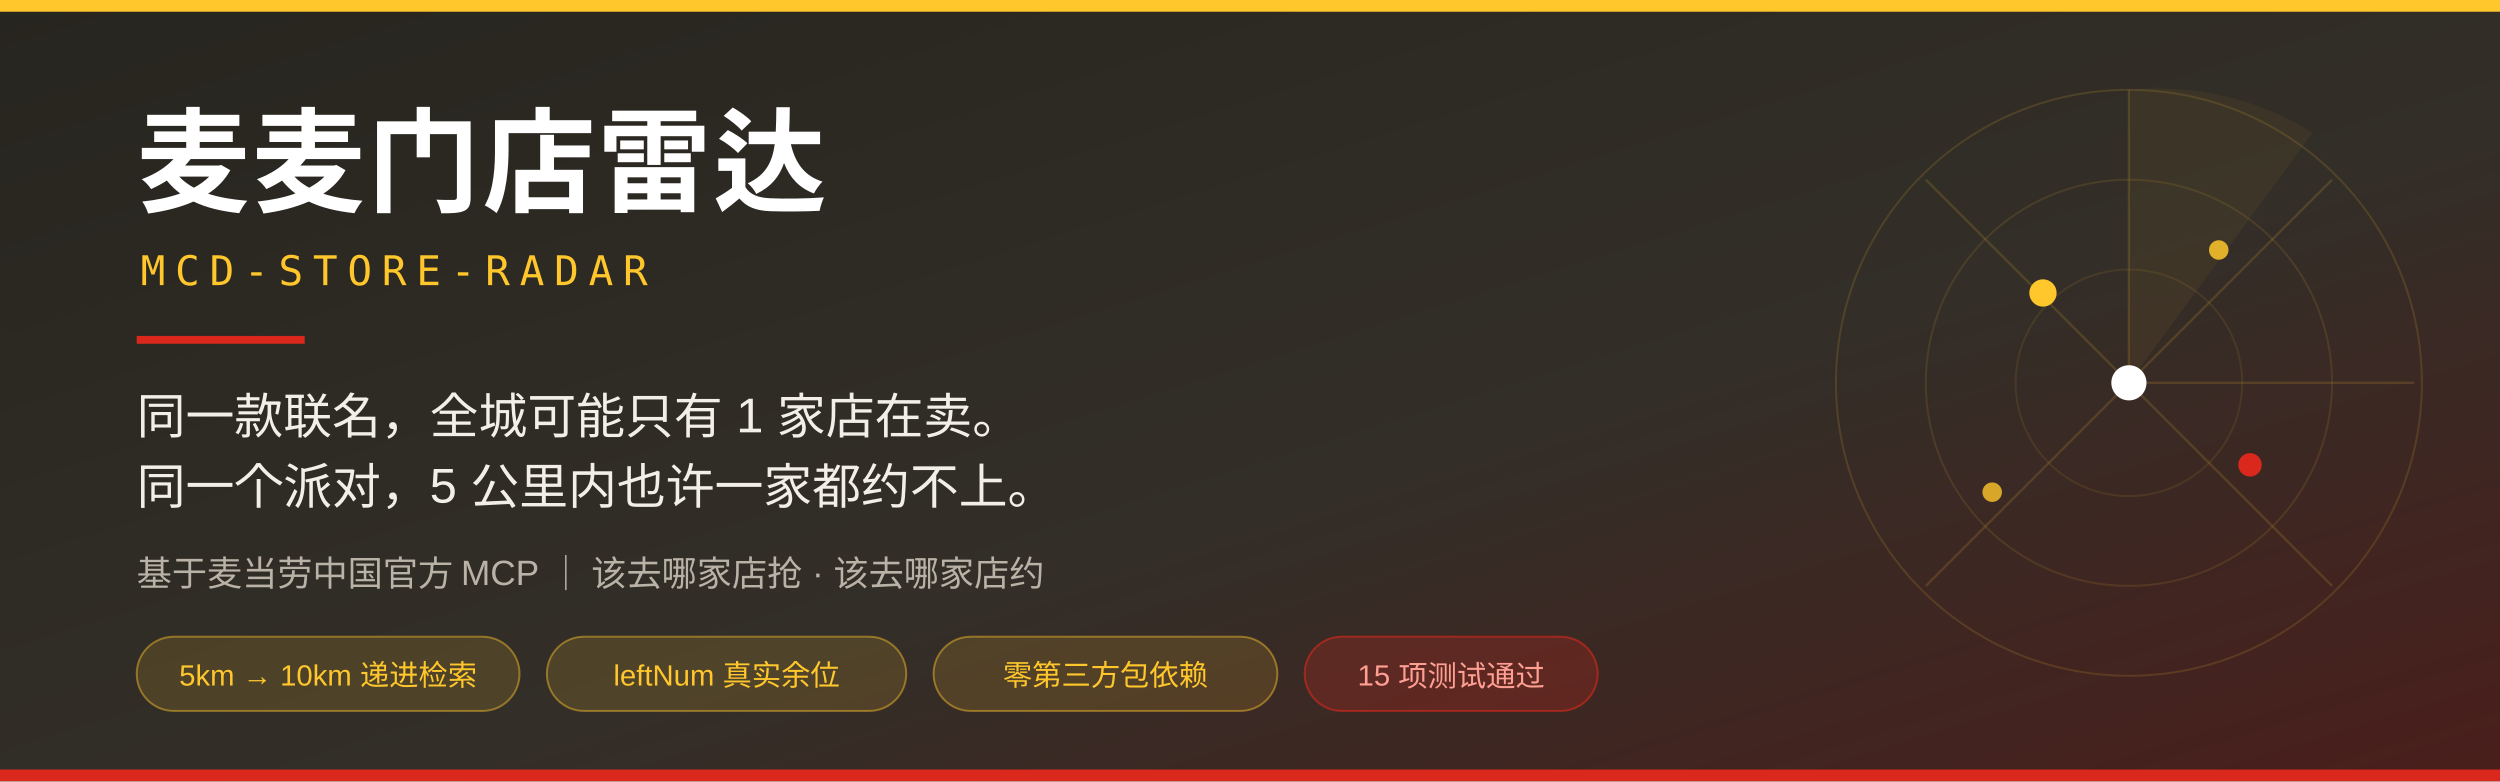
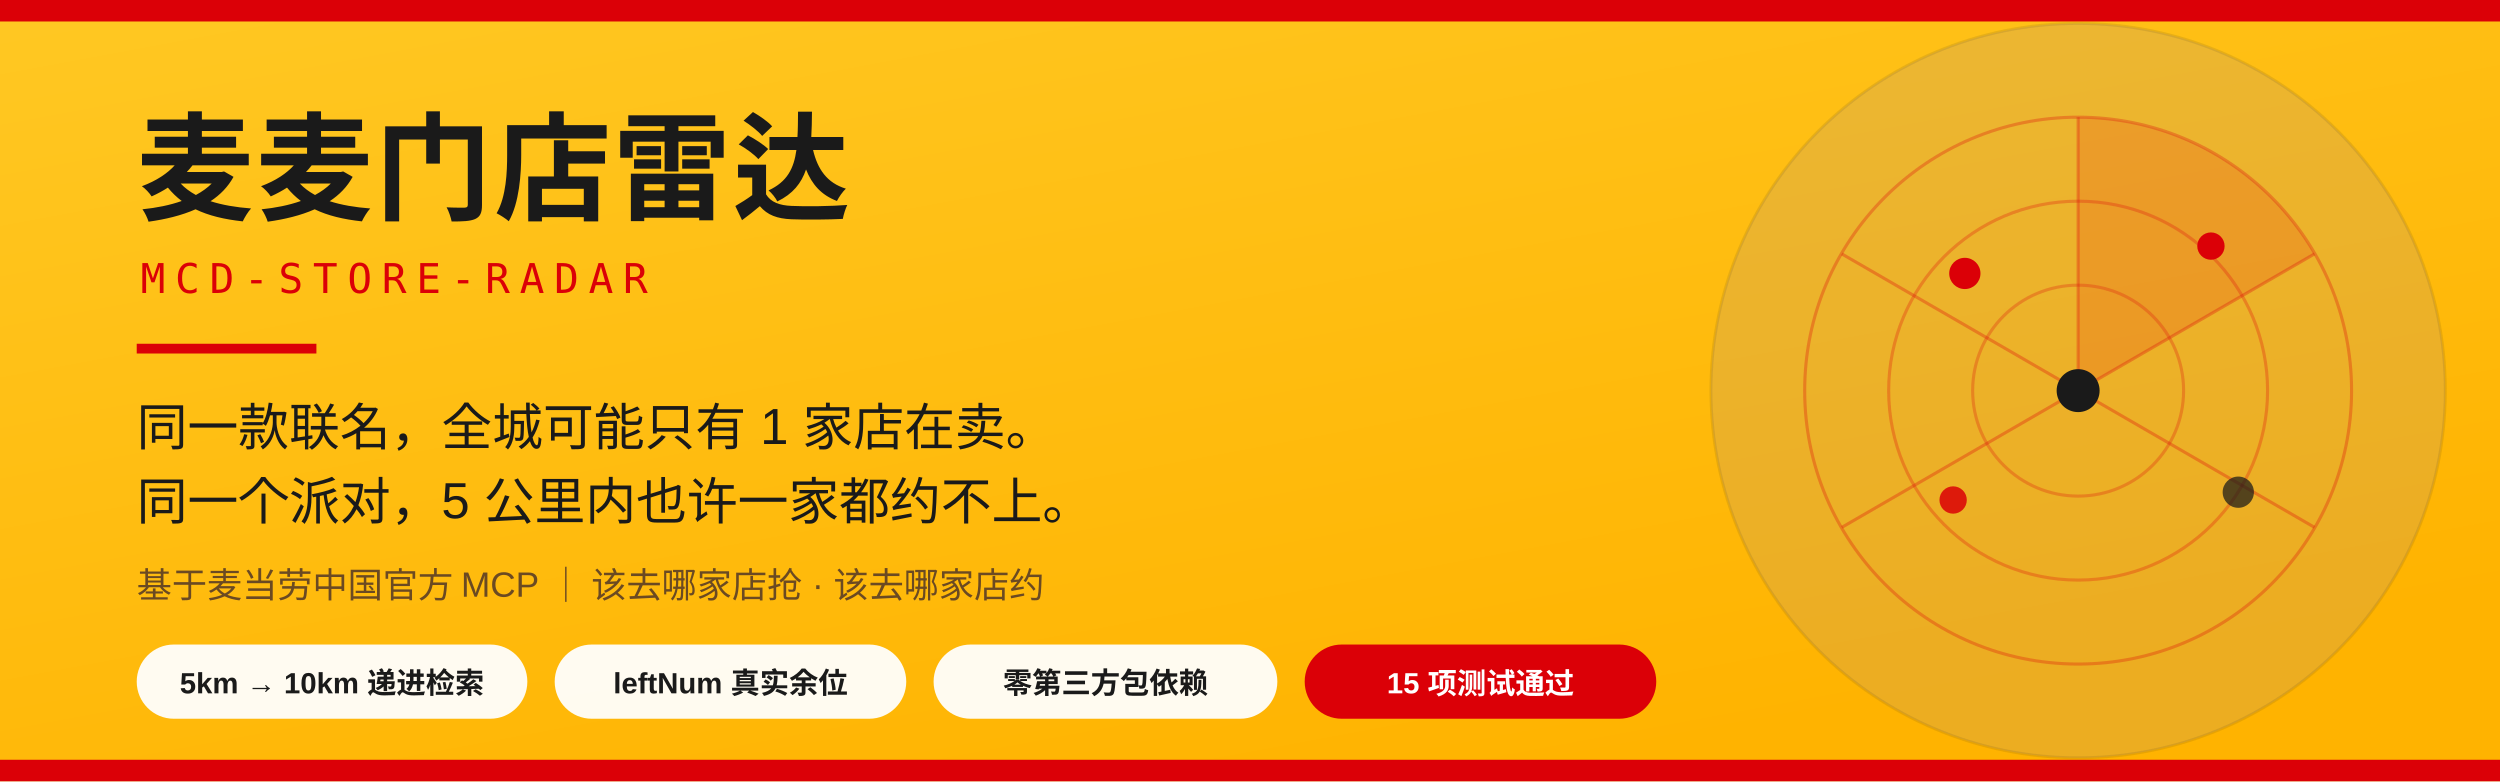
<svg xmlns="http://www.w3.org/2000/svg" viewBox="0 0 1280 400" width="1280" height="400" role="img" aria-label="麦麦门店雷达 mcd-store-radar">
  <defs>
-     <linearGradient id="bg" x1="0" y1="0" x2="1" y2="1">
-       <stop offset="0%" stop-color="#27251F" />
-       <stop offset="58%" stop-color="#332E28" />
-       <stop offset="100%" stop-color="#4A1E1B" />
-     </linearGradient>
-     <linearGradient id="beam" x1="0" y1="0" x2="1" y2="0">
-       <stop offset="0%" stop-color="#FFC72C" stop-opacity="0.9" />
-       <stop offset="100%" stop-color="#DA291C" stop-opacity="0.15" />
+     <linearGradient id="goldDepth" x1="0" y1="0" x2="0.6" y2="1">
+       <stop offset="0%" stop-color="#FFC823" />
+       <stop offset="100%" stop-color="#FFB300" />
    </linearGradient>
  </defs>
-   <rect width="1280" height="400" fill="url(#bg)" />
-   <rect x="0" y="0" width="1280" height="6" fill="#FFC72C" />
-   <rect x="0" y="394" width="1280" height="6" fill="#DA291C" />
-   <g opacity="0.5">
-     <circle cx="1090" cy="196" r="150" fill="none" stroke="#FFC72C" stroke-width="1" stroke-opacity="0.28" />
-     <circle cx="1090" cy="196" r="104" fill="none" stroke="#FFC72C" stroke-width="1" stroke-opacity="0.22" />
-     <circle cx="1090" cy="196" r="58" fill="none" stroke="#FFC72C" stroke-width="1" stroke-opacity="0.18" />
-     <path d="M1090 196 L1090 46" stroke="#FFC72C" stroke-width="1.2" stroke-opacity="0.3" />
-     <path d="M1090 196 L1236 196" stroke="#FFC72C" stroke-width="1.2" stroke-opacity="0.3" />
-     <path d="M1090 196 L1194 92" stroke="#FFC72C" stroke-width="1.2" stroke-opacity="0.3" />
-     <path d="M1090 196 L986 92" stroke="#FFC72C" stroke-width="1.2" stroke-opacity="0.3" />
-     <path d="M1090 196 L1194 300" stroke="#FFC72C" stroke-width="1.2" stroke-opacity="0.3" />
-     <path d="M1090 196 L986 300" stroke="#FFC72C" stroke-width="1.2" stroke-opacity="0.3" />
-     <path d="M1090 196 L1090 46 A150 150 0 0 1 1184 68 Z" fill="#FFC72C" fill-opacity="0.10" />
+   <rect width="1280" height="400" fill="url(#goldDepth)" />
+   <rect x="0" y="0" width="1280" height="11" fill="#DB0007" />
+   <rect x="0" y="389" width="1280" height="11" fill="#DB0007" />
+   <circle cx="1064" cy="200" r="188" fill="#B69A81" fill-opacity="0.26" />
+   <circle cx="1064" cy="200" r="188" fill="none" stroke="#1A1A1A" stroke-opacity="0.10" stroke-width="1.5" />
+   <g opacity="0.85">
+     <path d="M1064 200 L1064 60 A140 140 0 0 1 1185 130 Z" fill="#DB0007" fill-opacity="0.16" />
+     <circle cx="1064" cy="200" r="140" fill="none" stroke="#DB0007" stroke-opacity="0.34" stroke-width="1.6" />
+     <circle cx="1064" cy="200" r="97" fill="none" stroke="#DB0007" stroke-opacity="0.32" stroke-width="1.6" />
+     <circle cx="1064" cy="200" r="54" fill="none" stroke="#DB0007" stroke-opacity="0.30" stroke-width="1.6" />
+     <path d="M1064 200 L1064 60" stroke="#DB0007" stroke-opacity="0.36" stroke-width="1.6" />
+     <path d="M1064 200 L1185 130" stroke="#DB0007" stroke-opacity="0.36" stroke-width="1.6" />
+     <path d="M1064 200 L943 130" stroke="#DB0007" stroke-opacity="0.36" stroke-width="1.6" />
+     <path d="M1064 200 L1185 270" stroke="#DB0007" stroke-opacity="0.36" stroke-width="1.6" />
+     <path d="M1064 200 L943 270" stroke="#DB0007" stroke-opacity="0.36" stroke-width="1.6" />
  </g>
-   <circle cx="1046" cy="150" r="7" fill="#FFC72C" />
-   <circle cx="1136" cy="128" r="5" fill="#FFC72C" fill-opacity="0.85" />
-   <circle cx="1152" cy="238" r="6" fill="#DA291C" />
-   <circle cx="1020" cy="252" r="5" fill="#FFC72C" fill-opacity="0.8" />
-   <circle cx="1090" cy="196" r="9" fill="#FFFFFF" />
-   <text x="70" y="104" font-family="Microsoft YaHei, PingFang SC, Hiragino Sans GB, Arial, sans-serif" font-size="58" font-weight="700" fill="#FFFFFF" letter-spacing="1">麦麦门店雷达</text>
-   <text x="72" y="146" font-family="Consolas, Menlo, monospace" font-size="21" fill="#FFC72C" letter-spacing="5">MCD-STORE-RADAR</text>
-   <rect x="70" y="172" width="86" height="4" fill="#DA291C" />
-   <text x="70" y="222" font-family="Microsoft YaHei, PingFang SC, Hiragino Sans GB, Arial, sans-serif" font-size="25" fill="#F2EFE8">同一款联名，全城可能只有 1 家店在卖。</text>
-   <text x="70" y="258" font-family="Microsoft YaHei, PingFang SC, Hiragino Sans GB, Arial, sans-serif" font-size="25" fill="#F2EFE8">同一个派对，5 公里内也许一家都约不上。</text>
-   <text x="70" y="300" font-family="Microsoft YaHei, PingFang SC, Hiragino Sans GB, Arial, sans-serif" font-size="18" fill="#B9B2A6">基于麦当劳中国官方 MCP ｜ 该去哪家店抢 · 该去哪家店约</text>
-   <g font-family="Microsoft YaHei, PingFang SC, Arial, sans-serif" font-size="15">
-     <rect x="70" y="326" width="196" height="38" rx="19" fill="#FFC72C" fill-opacity="0.14" stroke="#FFC72C" stroke-opacity="0.45" />
-     <text x="168" y="351" fill="#FFC72C" text-anchor="middle">5km → 10km 递进检索</text>
-     <rect x="280" y="326" width="184" height="38" rx="19" fill="#FFC72C" fill-opacity="0.14" stroke="#FFC72C" stroke-opacity="0.45" />
-     <text x="372" y="351" fill="#FFC72C" text-anchor="middle">leftNum 真实余位</text>
-     <rect x="478" y="326" width="176" height="38" rx="19" fill="#FFC72C" fill-opacity="0.14" stroke="#FFC72C" stroke-opacity="0.45" />
-     <text x="566" y="351" fill="#FFC72C" text-anchor="middle">零第三方包依赖</text>
-     <rect x="668" y="326" width="150" height="38" rx="19" fill="#DA291C" fill-opacity="0.22" stroke="#DA291C" stroke-opacity="0.6" />
-     <text x="743" y="351" fill="#FF9E93" text-anchor="middle">15 项测试通过</text>
+   <circle cx="1064" cy="200" r="11" fill="#1A1A1A" />
+   <circle cx="1006" cy="140" r="8" fill="#DB0007" />
+   <circle cx="1132" cy="126" r="7" fill="#DB0007" />
+   <circle cx="1146" cy="252" r="8" fill="#1A1A1A" fill-opacity="0.72" />
+   <circle cx="1000" cy="256" r="7" fill="#DB0007" fill-opacity="0.85" />
+   <text x="70" y="108" font-family="Microsoft YaHei, PingFang SC, Hiragino Sans GB, Arial, sans-serif" font-size="60" font-weight="700" fill="#1A1A1A" letter-spacing="1">麦麦门店雷达</text>
+   <text x="72" y="150" font-family="Consolas, Menlo, monospace" font-size="21" fill="#DB0007" letter-spacing="5">MCD-STORE-RADAR</text>
+   <rect x="70" y="176" width="92" height="5" fill="#DB0007" />
+   <text x="70" y="228" font-family="Microsoft YaHei, PingFang SC, Hiragino Sans GB, Arial, sans-serif" font-size="26" fill="#1A1A1A">同一款联名，全城可能只有 1 家店在卖。</text>
+   <text x="70" y="266" font-family="Microsoft YaHei, PingFang SC, Hiragino Sans GB, Arial, sans-serif" font-size="26" fill="#1A1A1A">同一个派对，5 公里内也许一家都约不上。</text>
+   <text x="70" y="306" font-family="Microsoft YaHei, PingFang SC, Hiragino Sans GB, Arial, sans-serif" font-size="18" fill="#6B4A22">基于麦当劳中国官方 MCP ｜ 该去哪家店抢 · 该去哪家店约</text>
+   <g font-family="Microsoft YaHei, PingFang SC, Arial, sans-serif" font-size="15" font-weight="600">
+     <rect x="70" y="330" width="200" height="38" rx="19" fill="#FFFFFF" fill-opacity="0.94" />
+     <text x="170" y="355" fill="#1A1A1A" text-anchor="middle">5km → 10km 递进检索</text>
+     <rect x="284" y="330" width="180" height="38" rx="19" fill="#FFFFFF" fill-opacity="0.94" />
+     <text x="374" y="355" fill="#1A1A1A" text-anchor="middle">leftNum 真实余位</text>
+     <rect x="478" y="330" width="176" height="38" rx="19" fill="#FFFFFF" fill-opacity="0.94" />
+     <text x="566" y="355" fill="#1A1A1A" text-anchor="middle">零第三方包依赖</text>
+     <rect x="668" y="330" width="180" height="38" rx="19" fill="#DB0007" />
+     <text x="758" y="355" fill="#FFFFFF" text-anchor="middle">15 项测试通过</text>
  </g>
</svg>
